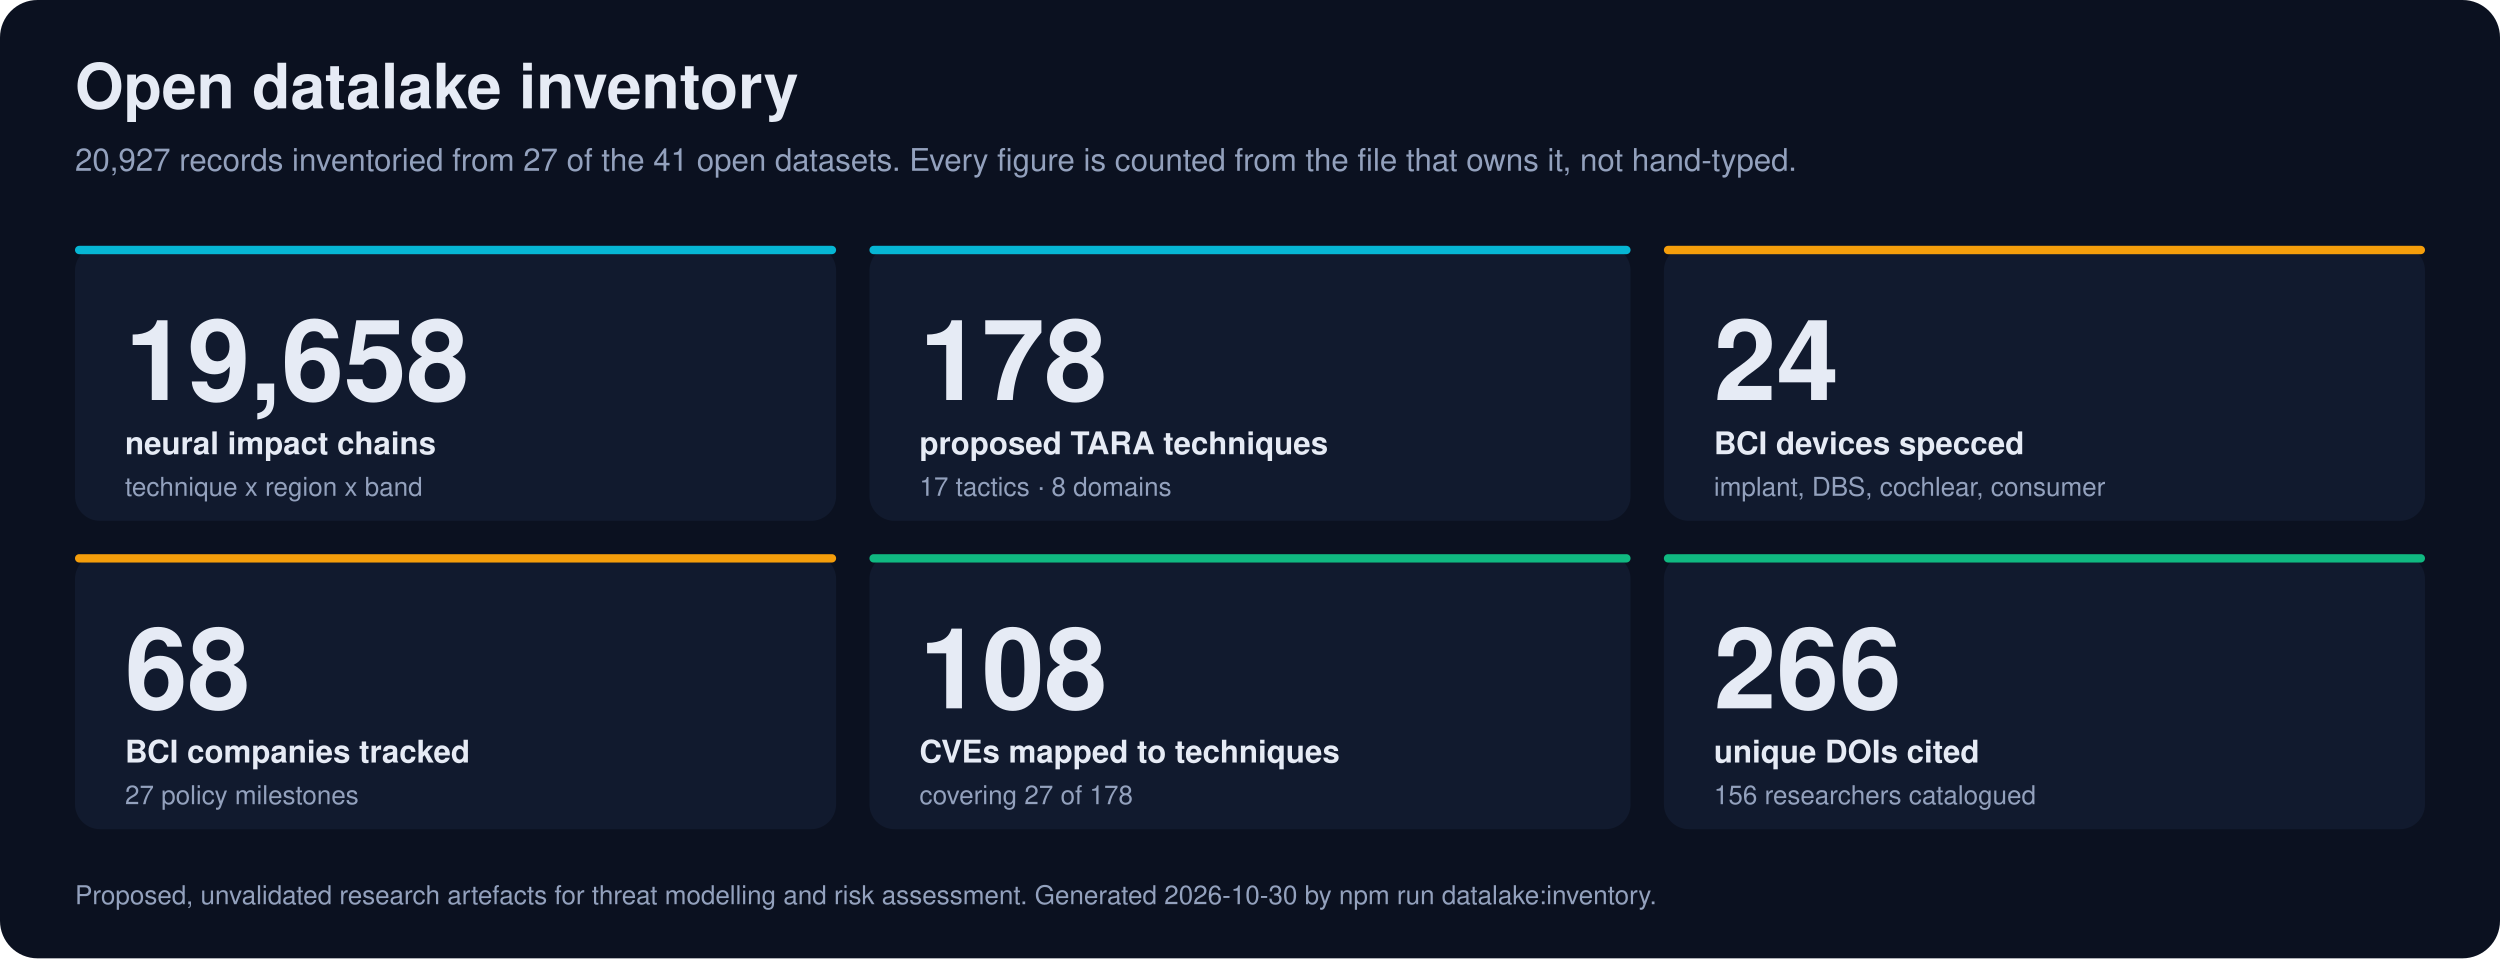
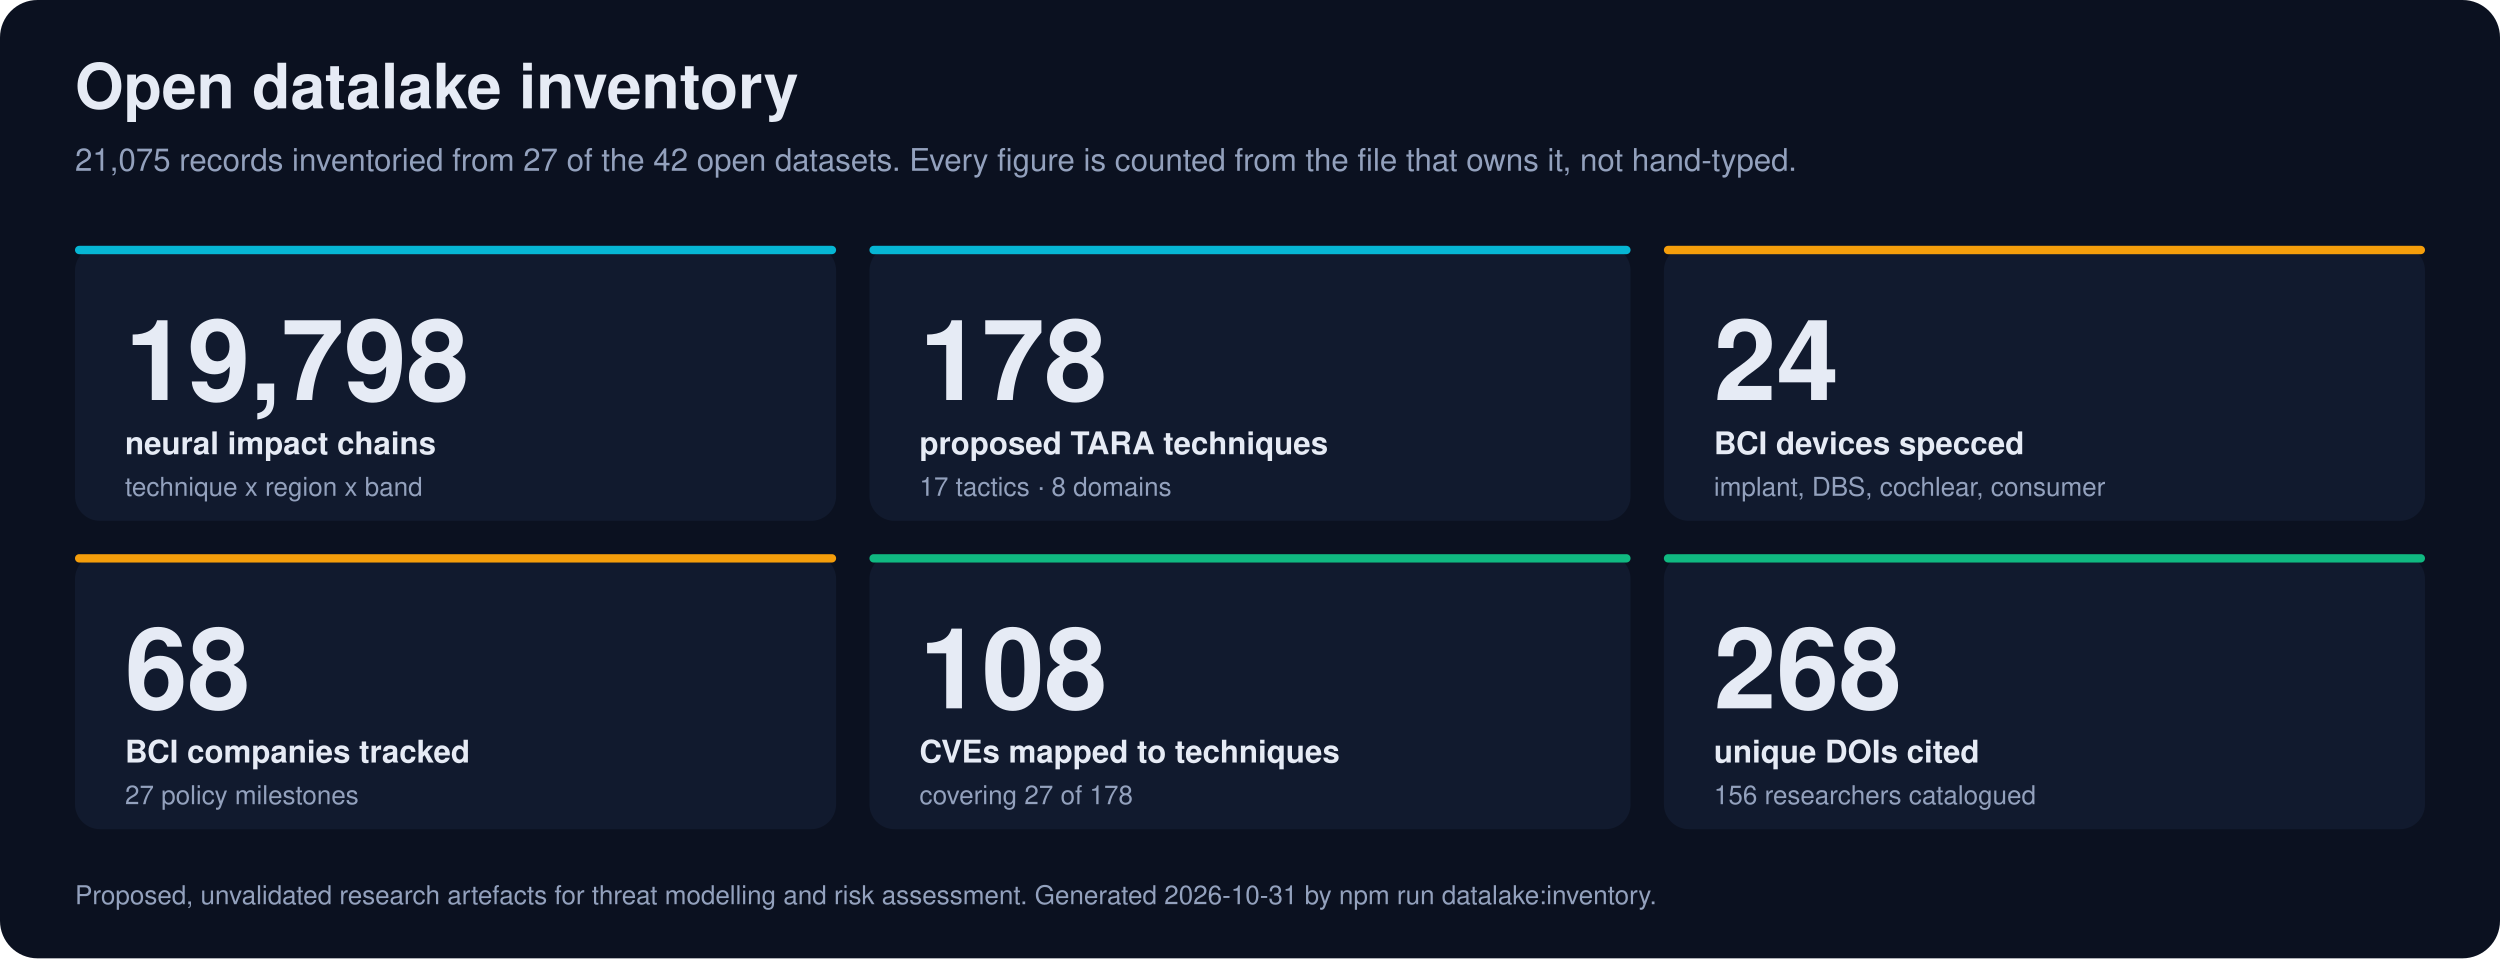
- <svg xmlns="http://www.w3.org/2000/svg" viewBox="0 0 1200 460" width="1200" height="460" role="img" aria-label="Open datalake inventory: 20,927 records across 27 datasets, including 19,658 neural impact chains, 178 proposed techniques, 24 BCI devices and 266 cited DOIs.">
+ <svg xmlns="http://www.w3.org/2000/svg" viewBox="0 0 1200 460" width="1200" height="460" role="img" aria-label="Open datalake inventory: 21,075 records across 27 datasets, including 19,798 neural impact chains, 178 proposed techniques, 24 BCI devices and 268 cited DOIs.">
  <rect width="1200" height="460" rx="18" fill="#0b1120" />
  <text x="36" y="52" font-family="-apple-system,BlinkMacSystemFont,'Segoe UI',Helvetica,Arial,sans-serif" font-size="30" font-weight="700" fill="#e6ebf5">Open datalake inventory</text>
-   <text x="36" y="82" font-family="-apple-system,BlinkMacSystemFont,'Segoe UI',Helvetica,Arial,sans-serif" font-size="15" fill="#93a1bd">20,927 records inventoried from 27 of the 41 open datasets. Every figure is counted from the file that owns it, not hand-typed.</text>
+   <text x="36" y="82" font-family="-apple-system,BlinkMacSystemFont,'Segoe UI',Helvetica,Arial,sans-serif" font-size="15" fill="#93a1bd">21,075 records inventoried from 27 of the 42 open datasets. Every figure is counted from the file that owns it, not hand-typed.</text>
  <rect x="36" y="118" width="365.333" height="132" rx="12" fill="#111a2e" />
  <rect x="36" y="118" width="365.333" height="4" rx="2" fill="#06b6d4" />
-   <text x="60" y="192" font-family="-apple-system,BlinkMacSystemFont,'Segoe UI',Helvetica,Arial,sans-serif" font-size="54" font-weight="700" fill="#e6ebf5">19,658</text>
+   <text x="60" y="192" font-family="-apple-system,BlinkMacSystemFont,'Segoe UI',Helvetica,Arial,sans-serif" font-size="54" font-weight="700" fill="#e6ebf5">19,798</text>
  <text x="60" y="218" font-family="-apple-system,BlinkMacSystemFont,'Segoe UI',Helvetica,Arial,sans-serif" font-size="15" font-weight="600" fill="#e6ebf5">neural impact chains</text>
  <text x="60" y="238" font-family="-apple-system,BlinkMacSystemFont,'Segoe UI',Helvetica,Arial,sans-serif" font-size="12.5" fill="#93a1bd">technique x region x band</text>
  <rect x="417.333" y="118" width="365.333" height="132" rx="12" fill="#111a2e" />
  <rect x="417.333" y="118" width="365.333" height="4" rx="2" fill="#06b6d4" />
  <text x="441.333" y="192" font-family="-apple-system,BlinkMacSystemFont,'Segoe UI',Helvetica,Arial,sans-serif" font-size="54" font-weight="700" fill="#e6ebf5">178</text>
  <text x="441.333" y="218" font-family="-apple-system,BlinkMacSystemFont,'Segoe UI',Helvetica,Arial,sans-serif" font-size="15" font-weight="600" fill="#e6ebf5">proposed TARA techniques</text>
  <text x="441.333" y="238" font-family="-apple-system,BlinkMacSystemFont,'Segoe UI',Helvetica,Arial,sans-serif" font-size="12.5" fill="#93a1bd">17 tactics · 8 domains</text>
  <rect x="798.667" y="118" width="365.333" height="132" rx="12" fill="#111a2e" />
  <rect x="798.667" y="118" width="365.333" height="4" rx="2" fill="#f59e0b" />
  <text x="822.667" y="192" font-family="-apple-system,BlinkMacSystemFont,'Segoe UI',Helvetica,Arial,sans-serif" font-size="54" font-weight="700" fill="#e6ebf5">24</text>
  <text x="822.667" y="218" font-family="-apple-system,BlinkMacSystemFont,'Segoe UI',Helvetica,Arial,sans-serif" font-size="15" font-weight="600" fill="#e6ebf5">BCI devices specced</text>
  <text x="822.667" y="238" font-family="-apple-system,BlinkMacSystemFont,'Segoe UI',Helvetica,Arial,sans-serif" font-size="12.5" fill="#93a1bd">implant, DBS, cochlear, consumer</text>
  <rect x="36" y="266" width="365.333" height="132" rx="12" fill="#111a2e" />
  <rect x="36" y="266" width="365.333" height="4" rx="2" fill="#f59e0b" />
  <text x="60" y="340" font-family="-apple-system,BlinkMacSystemFont,'Segoe UI',Helvetica,Arial,sans-serif" font-size="54" font-weight="700" fill="#e6ebf5">68</text>
  <text x="60" y="366" font-family="-apple-system,BlinkMacSystemFont,'Segoe UI',Helvetica,Arial,sans-serif" font-size="15" font-weight="600" fill="#e6ebf5">BCI companies tracked</text>
  <text x="60" y="386" font-family="-apple-system,BlinkMacSystemFont,'Segoe UI',Helvetica,Arial,sans-serif" font-size="12.5" fill="#93a1bd">27 policy milestones</text>
  <rect x="417.333" y="266" width="365.333" height="132" rx="12" fill="#111a2e" />
  <rect x="417.333" y="266" width="365.333" height="4" rx="2" fill="#10b981" />
  <text x="441.333" y="340" font-family="-apple-system,BlinkMacSystemFont,'Segoe UI',Helvetica,Arial,sans-serif" font-size="54" font-weight="700" fill="#e6ebf5">108</text>
  <text x="441.333" y="366" font-family="-apple-system,BlinkMacSystemFont,'Segoe UI',Helvetica,Arial,sans-serif" font-size="15" font-weight="600" fill="#e6ebf5">CVEs mapped to techniques</text>
  <text x="441.333" y="386" font-family="-apple-system,BlinkMacSystemFont,'Segoe UI',Helvetica,Arial,sans-serif" font-size="12.5" fill="#93a1bd">covering 27 of 178</text>
  <rect x="798.667" y="266" width="365.333" height="132" rx="12" fill="#111a2e" />
  <rect x="798.667" y="266" width="365.333" height="4" rx="2" fill="#10b981" />
-   <text x="822.667" y="340" font-family="-apple-system,BlinkMacSystemFont,'Segoe UI',Helvetica,Arial,sans-serif" font-size="54" font-weight="700" fill="#e6ebf5">266</text>
+   <text x="822.667" y="340" font-family="-apple-system,BlinkMacSystemFont,'Segoe UI',Helvetica,Arial,sans-serif" font-size="54" font-weight="700" fill="#e6ebf5">268</text>
  <text x="822.667" y="366" font-family="-apple-system,BlinkMacSystemFont,'Segoe UI',Helvetica,Arial,sans-serif" font-size="15" font-weight="600" fill="#e6ebf5">unique DOIs cited</text>
  <text x="822.667" y="386" font-family="-apple-system,BlinkMacSystemFont,'Segoe UI',Helvetica,Arial,sans-serif" font-size="12.5" fill="#93a1bd">156 researchers catalogued</text>
-   <text x="36" y="434" font-family="-apple-system,BlinkMacSystemFont,'Segoe UI',Helvetica,Arial,sans-serif" font-size="12.5" fill="#93a1bd">Proposed, unvalidated research artefacts for threat modelling and risk assessment. Generated 2026-10-30 by npm run datalake:inventory.</text>
+   <text x="36" y="434" font-family="-apple-system,BlinkMacSystemFont,'Segoe UI',Helvetica,Arial,sans-serif" font-size="12.5" fill="#93a1bd">Proposed, unvalidated research artefacts for threat modelling and risk assessment. Generated 2026-10-31 by npm run datalake:inventory.</text>
</svg>
